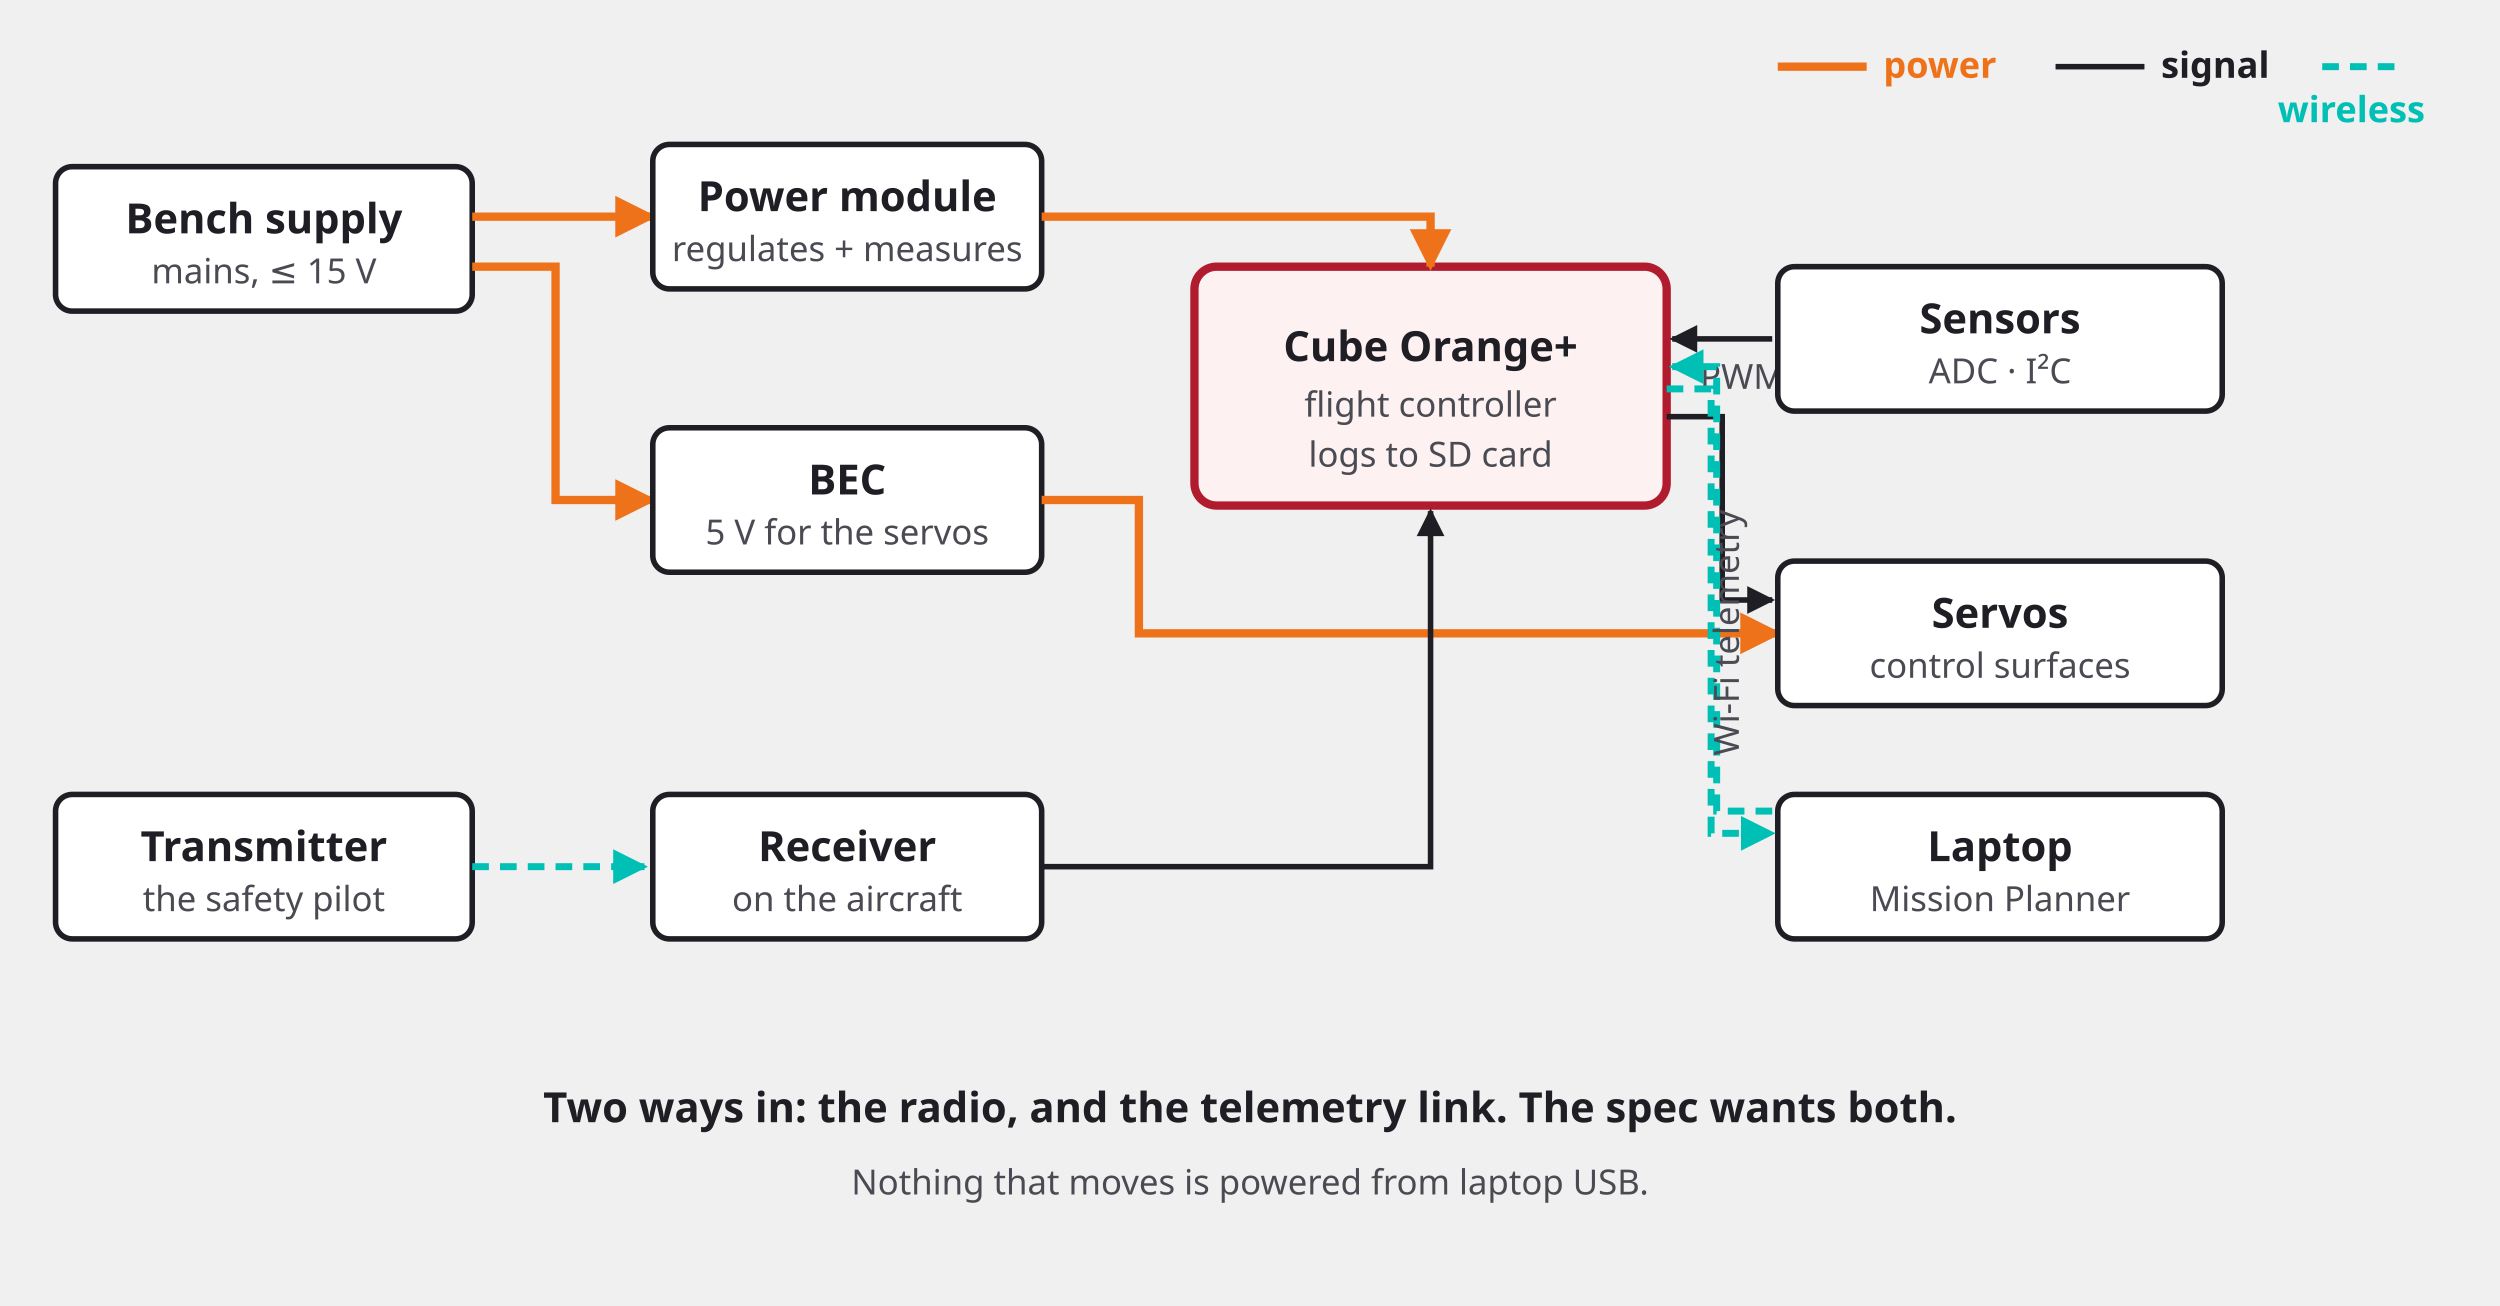
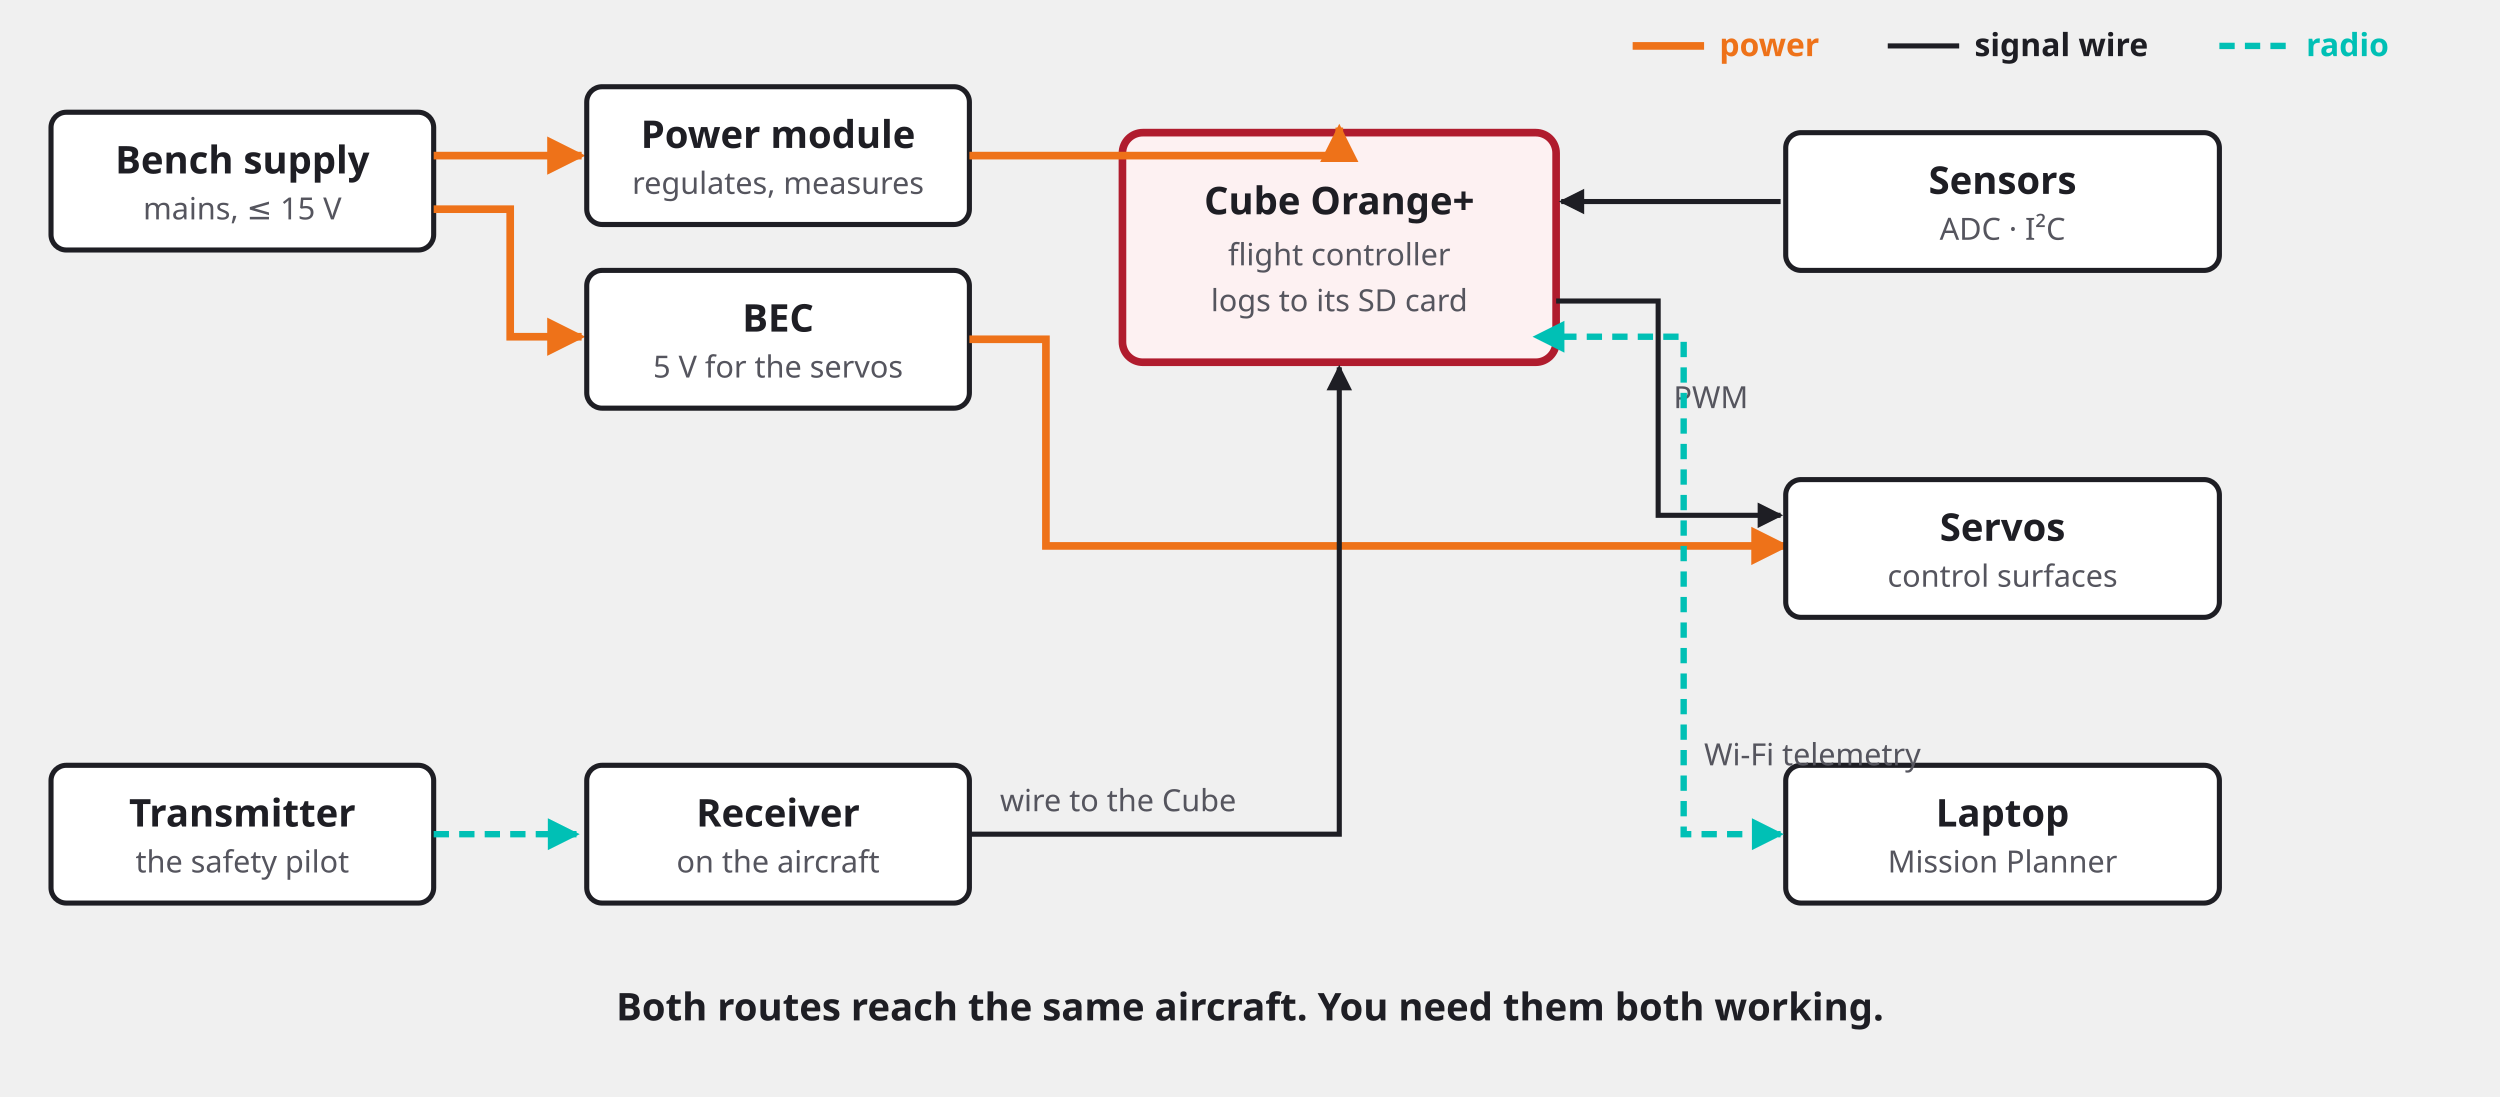
- <svg xmlns="http://www.w3.org/2000/svg" viewBox="0 0 900 470" role="img" aria-label="The bench system: mains supply feeds the power module and a BEC; the Cube drives servos and reads sensors; the transmitter reaches the Cube through a receiver, and the laptop through a Wi-Fi telemetry link.">
+ <svg xmlns="http://www.w3.org/2000/svg" viewBox="0 0 980 430" role="img" aria-label="The bench system in three rows: power along the top, the Cube and what it drives in the middle, and the two command routes - radio and telemetry - below.">
  <style>
    .b  { fill:#ffffff; stroke:#1e1e24; stroke-width:2; }
    .cube { fill:#fdf1f2; stroke:#b01c2e; stroke-width:3; }
    .t  { font:600 15px "Trebuchet MS",sans-serif; fill:#1e1e24; }
-     .s  { font:12.5px "Trebuchet MS",sans-serif; fill:#4a4a52; }
-     .k  { font:700 13px "Trebuchet MS",sans-serif; }
+     .s  { font:12px "Trebuchet MS",sans-serif; fill:#55555e; }
+     .k  { font:700 12.5px "Trebuchet MS",sans-serif; }
    .pw { fill:none; stroke:#ee7219; stroke-width:3; marker-end:url(#o); }
    .sg { fill:none; stroke:#1e1e24; stroke-width:2; marker-end:url(#d); }
    .rf { fill:none; stroke:#00c0b5; stroke-width:2.5; stroke-dasharray:6 4; marker-end:url(#t); }
+     .rf2{ fill:none; stroke:#00c0b5; stroke-width:2.5; stroke-dasharray:6 4; marker-end:url(#t); marker-start:url(#t2); }
  </style>
  <defs>
    <marker id="o" viewBox="0 0 10 10" refX="9" refY="5" markerWidth="5" markerHeight="5" orient="auto">
      <path d="M0 0 L10 5 L0 10 z" fill="#ee7219" />
    </marker>
    <marker id="d" viewBox="0 0 10 10" refX="9" refY="5" markerWidth="5" markerHeight="5" orient="auto">
      <path d="M0 0 L10 5 L0 10 z" fill="#1e1e24" />
    </marker>
    <marker id="t" viewBox="0 0 10 10" refX="9" refY="5" markerWidth="5" markerHeight="5" orient="auto">
      <path d="M0 0 L10 5 L0 10 z" fill="#00c0b5" />
    </marker>
+     <marker id="t2" viewBox="0 0 10 10" refX="1" refY="5" markerWidth="5" markerHeight="5" orient="auto-start-reverse">
+       <path d="M0 0 L10 5 L0 10 z" fill="#00c0b5" />
+     </marker>
  </defs>
-   <line x1="640" y1="24" x2="672" y2="24" stroke="#ee7219" stroke-width="3" />
-   <text x="678" y="28" class="k" fill="#ee7219">power</text>
-   <line x1="740" y1="24" x2="772" y2="24" stroke="#1e1e24" stroke-width="2" />
-   <text x="778" y="28" class="k" fill="#1e1e24">signal</text>
-   <line x1="836" y1="24" x2="866" y2="24" stroke="#00c0b5" stroke-width="2.5" stroke-dasharray="6 4" />
-   <text x="820" y="44" class="k" fill="#00c0b5">wireless</text>
-   <rect class="b" x="20" y="60" width="150" height="52" rx="6" />
-   <text x="95" y="84" class="t" text-anchor="middle">Bench supply</text>
-   <text x="95" y="102" class="s" text-anchor="middle">mains, ≤ 15 V</text>
-   <path class="pw" d="M170 78 L235 78" />
-   <rect class="b" x="235" y="52" width="140" height="52" rx="6" />
-   <text x="305" y="76" class="t" text-anchor="middle">Power module</text>
-   <text x="305" y="94" class="s" text-anchor="middle">regulates + measures</text>
-   <path class="pw" d="M170 96 L200 96 L200 180 L235 180" />
-   <rect class="b" x="235" y="154" width="140" height="52" rx="6" />
-   <text x="305" y="178" class="t" text-anchor="middle">BEC</text>
-   <text x="305" y="196" class="s" text-anchor="middle">5 V for the servos</text>
-   <rect class="cube" x="430" y="96" width="170" height="86" rx="8" />
-   <text x="515" y="130" class="t" text-anchor="middle" fill="#b01c2e">Cube Orange+</text>
-   <text x="515" y="150" class="s" text-anchor="middle">flight controller</text>
-   <text x="515" y="168" class="s" text-anchor="middle">logs to SD card</text>
-   <path class="pw" d="M375 78 L515 78 L515 96" />
-   <path class="pw" d="M375 180 L410 180 L410 228 L640 228" />
-   <rect class="b" x="640" y="202" width="160" height="52" rx="6" />
-   <text x="720" y="226" class="t" text-anchor="middle">Servos</text>
-   <text x="720" y="244" class="s" text-anchor="middle">control surfaces</text>
-   <path class="sg" d="M600 150 L620 150 L620 216 L638 216" />
-   <text x="612" y="140" class="s">PWM</text>
-   <rect class="b" x="640" y="96" width="160" height="52" rx="6" />
-   <text x="720" y="120" class="t" text-anchor="middle">Sensors</text>
-   <text x="720" y="138" class="s" text-anchor="middle">ADC · I²C</text>
-   <path class="sg" d="M638 122 L602 122" />
-   <rect class="b" x="20" y="286" width="150" height="52" rx="6" />
-   <text x="95" y="310" class="t" text-anchor="middle">Transmitter</text>
-   <text x="95" y="328" class="s" text-anchor="middle">the safety pilot</text>
-   <path class="rf" d="M170 312 L232 312" />
-   <rect class="b" x="235" y="286" width="140" height="52" rx="6" />
-   <text x="305" y="310" class="t" text-anchor="middle">Receiver</text>
-   <text x="305" y="328" class="s" text-anchor="middle">on the aircraft</text>
-   <path class="sg" d="M375 312 L515 312 L515 184" />
-   <rect class="b" x="640" y="286" width="160" height="52" rx="6" />
-   <text x="720" y="310" class="t" text-anchor="middle">Laptop</text>
-   <text x="720" y="328" class="s" text-anchor="middle">Mission Planner</text>
-   <path class="rf" d="M600 140 L616 140 L616 300 L638 300" />
-   <path class="rf" d="M638 292 L618 292 L618 132 L602 132" />
-   <text x="626" y="272" class="s" transform="rotate(-90 626 272)">Wi-Fi telemetry</text>
-   <text x="450" y="404" class="t" text-anchor="middle">Two ways in: the radio, and the telemetry link. The spec wants both.</text>
-   <text x="450" y="430" class="s" text-anchor="middle">Nothing that moves is powered from laptop USB.</text>
+   <line x1="640" y1="18" x2="668" y2="18" stroke="#ee7219" stroke-width="3" />
+   <text x="674" y="22" class="k" fill="#ee7219">power</text>
+   <line x1="740" y1="18" x2="768" y2="18" stroke="#1e1e24" stroke-width="2" />
+   <text x="774" y="22" class="k" fill="#1e1e24">signal wire</text>
+   <line x1="870" y1="18" x2="898" y2="18" stroke="#00c0b5" stroke-width="2.5" stroke-dasharray="6 4" />
+   <text x="904" y="22" class="k" fill="#00c0b5">radio</text>
+   <rect class="b" x="20" y="44" width="150" height="54" rx="6" />
+   <text x="95" y="68" class="t" text-anchor="middle">Bench supply</text>
+   <text x="95" y="86" class="s" text-anchor="middle">mains, ≤ 15 V</text>
+   <path class="pw" d="M170 61 L228 61" />
+   <rect class="b" x="230" y="34" width="150" height="54" rx="6" />
+   <text x="305" y="58" class="t" text-anchor="middle">Power module</text>
+   <text x="305" y="76" class="s" text-anchor="middle">regulates, measures</text>
+   <path class="pw" d="M170 82 L200 82 L200 132 L228 132" />
+   <rect class="b" x="230" y="106" width="150" height="54" rx="6" />
+   <text x="305" y="130" class="t" text-anchor="middle">BEC</text>
+   <text x="305" y="148" class="s" text-anchor="middle">5 V for the servos</text>
+   <rect class="cube" x="440" y="52" width="170" height="90" rx="8" />
+   <text x="525" y="84" class="t" text-anchor="middle" fill="#b01c2e">Cube Orange+</text>
+   <text x="525" y="104" class="s" text-anchor="middle">flight controller</text>
+   <text x="525" y="122" class="s" text-anchor="middle">logs to its SD card</text>
+   <path class="pw" d="M380 61 L525 61 L525 50" />
+   <path class="pw" d="M380 133 L410 133 L410 214 L700 214" />
+   <rect class="b" x="700" y="188" width="170" height="54" rx="6" />
+   <text x="785" y="212" class="t" text-anchor="middle">Servos</text>
+   <text x="785" y="230" class="s" text-anchor="middle">control surfaces</text>
+   <path class="sg" d="M610 118 L650 118 L650 202 L698 202" />
+   <text x="656" y="160" class="s">PWM</text>
+   <rect class="b" x="700" y="52" width="170" height="54" rx="6" />
+   <text x="785" y="76" class="t" text-anchor="middle">Sensors</text>
+   <text x="785" y="94" class="s" text-anchor="middle">ADC · I²C</text>
+   <path class="sg" d="M698 79 L612 79" />
+   <rect class="b" x="20" y="300" width="150" height="54" rx="6" />
+   <text x="95" y="324" class="t" text-anchor="middle">Transmitter</text>
+   <text x="95" y="342" class="s" text-anchor="middle">the safety pilot</text>
+   <path class="rf" d="M170 327 L226 327" />
+   <rect class="b" x="230" y="300" width="150" height="54" rx="6" />
+   <text x="305" y="324" class="t" text-anchor="middle">Receiver</text>
+   <text x="305" y="342" class="s" text-anchor="middle">on the aircraft</text>
+   <path class="sg" d="M380 327 L525 327 L525 144" />
+   <text x="392" y="318" class="s">wire to the Cube</text>
+   <rect class="b" x="700" y="300" width="170" height="54" rx="6" />
+   <text x="785" y="324" class="t" text-anchor="middle">Laptop</text>
+   <text x="785" y="342" class="s" text-anchor="middle">Mission Planner</text>
+   <path class="rf2" d="M612 132 L660 132 L660 327 L698 327" />
+   <text x="668" y="300" class="s">Wi-Fi telemetry</text>
+   <text x="490" y="400" class="t" text-anchor="middle">Both routes reach the same aircraft. You need them both working.</text>
</svg>
